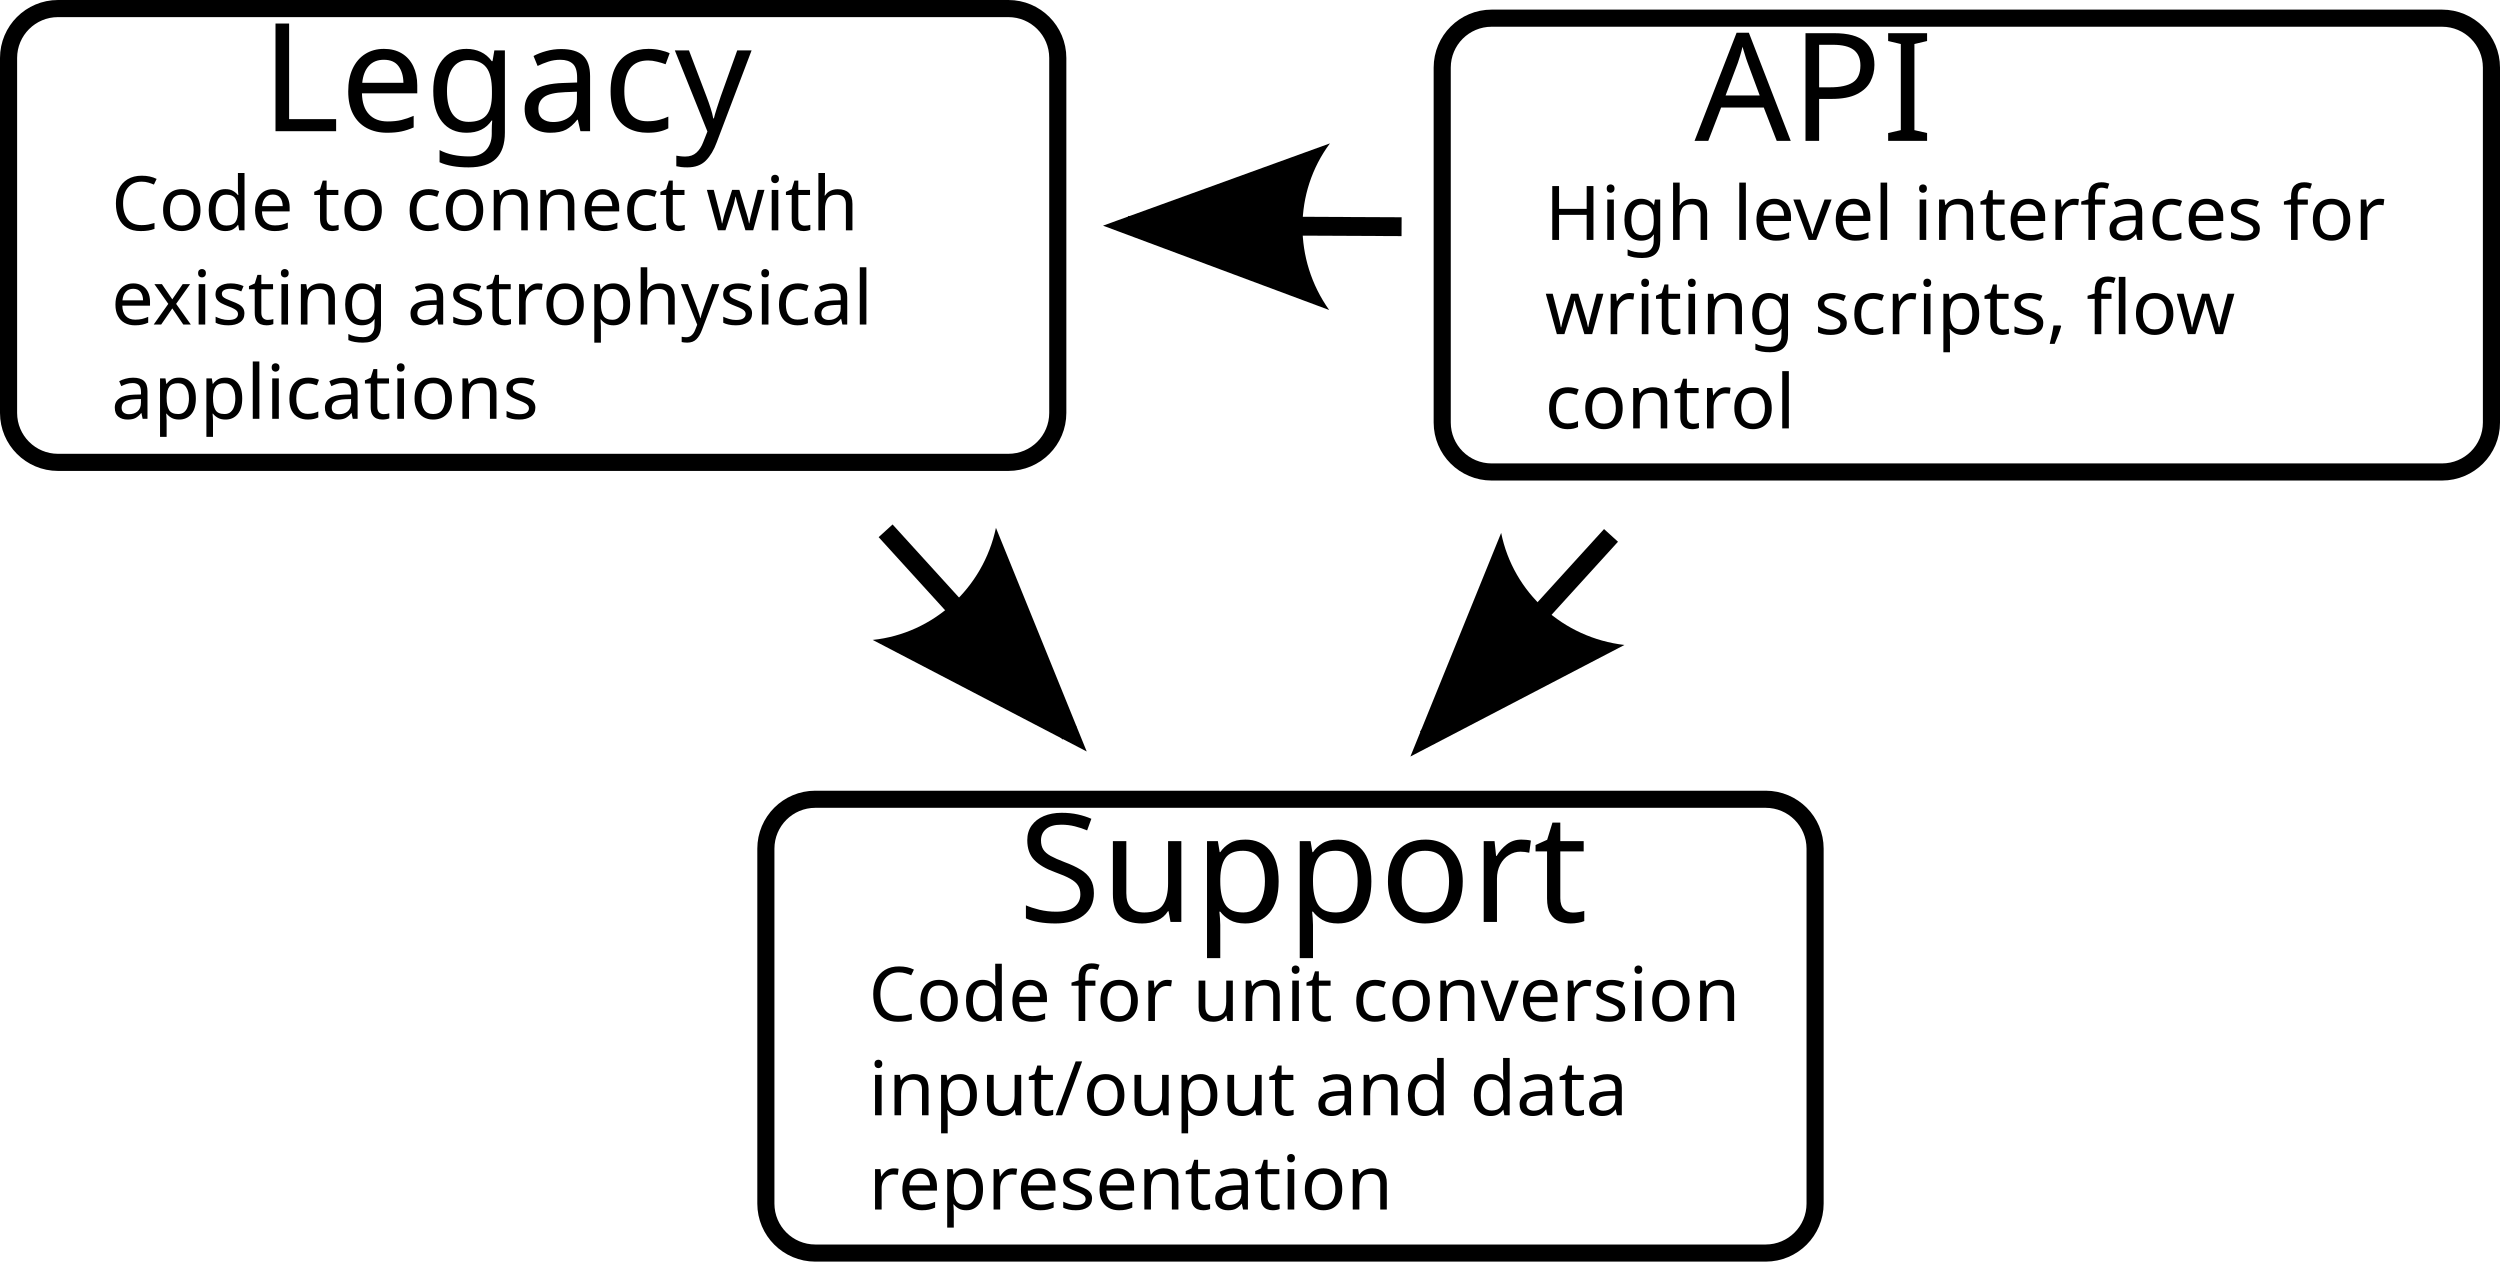
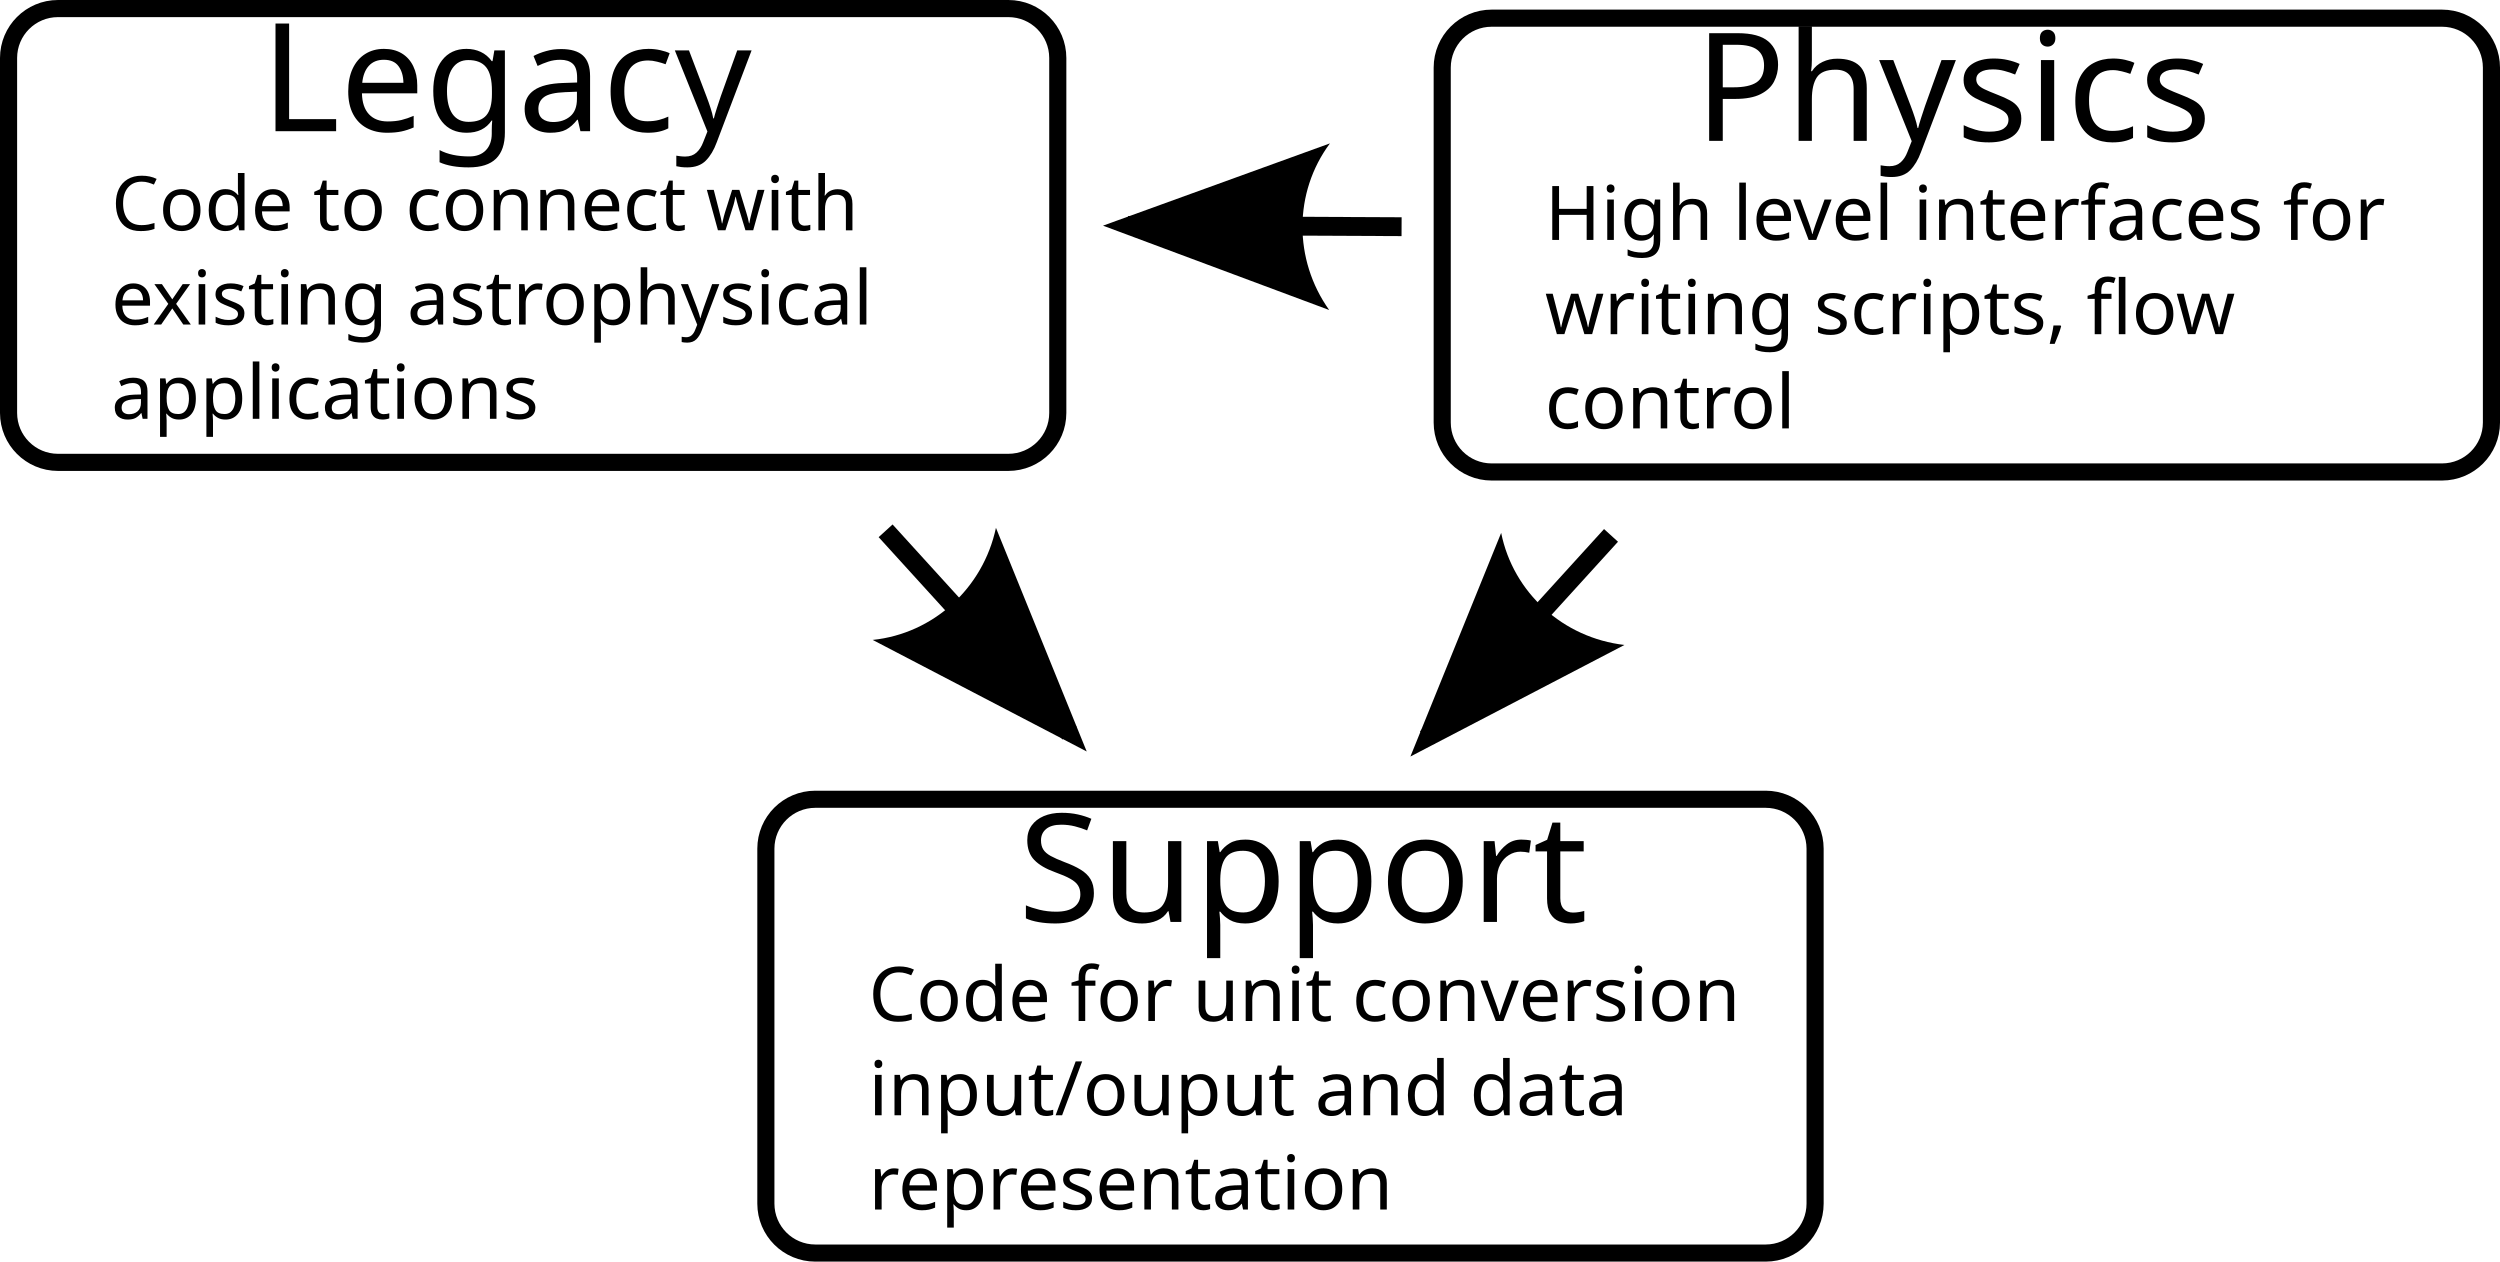
<svg xmlns="http://www.w3.org/2000/svg" width="663.169" height="334.669" id="svg2" version="1.0">
  <defs id="defs4">
    <marker orient="auto" refY="0" refX="0" id="Arrow2Lend" style="overflow:visible">
      <path id="path3315" style="font-size:12px;fill-rule:evenodd;stroke-width:0.625;stroke-linejoin:round" d="M 8.719,4.034 L -2.207,0.016 L 8.719,-4.002 C 6.973,-1.63 6.983,1.616 8.719,4.034 z" transform="matrix(-1.1,0,0,-1.1,-1.1,0)" />
    </marker>
  </defs>
  <g id="layer1" transform="translate(-25.68359,-185.5742)">
    <g id="g4073" transform="translate(6.090059,-10.96211)">
      <g transform="translate(337.3893,161.9956)" id="g3253">
        <rect style="opacity:1;fill:none;fill-opacity:1;stroke:#000000;stroke-width:4.541;stroke-miterlimit:4;stroke-dasharray:none;stroke-opacity:1" id="rect2405" width="278.326" height="120.38" x="64.777" y="39.362" ry="13.114" />
        <g id="g3193" transform="translate(10.67823,0)">
          <text id="text3179" y="71.903" x="121.035" style="font-size:40px;font-style:normal;font-variant:normal;font-weight:normal;font-stretch:normal;fill:#000000;fill-opacity:1;stroke:none;stroke-width:1px;stroke-linecap:butt;stroke-linejoin:miter;stroke-opacity:1;font-family:Sans;-inkscape-font-specification:Sans" xml:space="preserve">
-             <tspan y="71.903" x="121.035" id="tspan3181">API</tspan>
+             <tspan y="71.903" x="121.035" id="tspan3181">Physics</tspan>
          </text>
          <text id="text3183" y="98.187" x="81.357" style="font-size:20px;font-style:normal;font-variant:normal;font-weight:normal;font-stretch:normal;text-align:start;line-height:125%;writing-mode:lr-tb;text-anchor:start;fill:#000000;fill-opacity:1;stroke:none;stroke-width:1px;stroke-linecap:butt;stroke-linejoin:miter;stroke-opacity:1;font-family:Sans;-inkscape-font-specification:Sans" xml:space="preserve">
            <tspan id="tspan3191" x="81.357" y="98.187">High level interfaces for</tspan>
            <tspan id="tspan3283" x="81.357" y="123.187">writing scripts, flow </tspan>
            <tspan id="tspan3285" x="81.357" y="148.187">control </tspan>
          </text>
        </g>
      </g>
    </g>
    <g id="g4084" transform="translate(-13.39813,-12.18012)">
      <g transform="translate(-28.01427,-1.218012)" id="g3233">
        <rect ry="13.114" y="201.243" x="69.366" height="120.38" width="278.326" id="rect3201" style="opacity:1;fill:none;fill-opacity:1;stroke:#000000;stroke-width:4.541;stroke-miterlimit:4;stroke-dasharray:none;stroke-opacity:1" />
        <text id="text3205" y="233.783" x="136.303" style="font-size:40px;font-style:normal;font-variant:normal;font-weight:normal;font-stretch:normal;fill:#000000;fill-opacity:1;stroke:none;stroke-width:1px;stroke-linecap:butt;stroke-linejoin:miter;stroke-opacity:1;font-family:Sans;-inkscape-font-specification:Sans" xml:space="preserve">
          <tspan y="233.783" x="136.303" id="tspan3207">Legacy</tspan>
        </text>
        <text id="text3209" y="260.067" x="96.625" style="font-size:20px;font-style:normal;font-variant:normal;font-weight:normal;font-stretch:normal;text-align:start;line-height:125%;writing-mode:lr-tb;text-anchor:start;fill:#000000;fill-opacity:1;stroke:none;stroke-width:1px;stroke-linecap:butt;stroke-linejoin:miter;stroke-opacity:1;font-family:Sans;-inkscape-font-specification:Sans" xml:space="preserve">
          <tspan id="tspan3211" x="96.625" y="260.067">Code to connect with</tspan>
          <tspan id="tspan3213" x="96.625" y="285.067">existing astrophysical</tspan>
          <tspan id="tspan3215" x="96.625" y="310.067">applications</tspan>
        </text>
      </g>
    </g>
    <g id="g4094" transform="translate(-14.61614,9.744094)">
      <g transform="translate(-64.55463,343.4793)" id="g3243">
        <rect style="opacity:1;fill:none;fill-opacity:1;stroke:#000000;stroke-width:4.541;stroke-miterlimit:4;stroke-dasharray:none;stroke-opacity:1" id="rect3217" width="278.326" height="120.38" x="308.014" y="44.369" ry="13.114" />
        <g id="g3219" transform="translate(253.9156,5.0066)">
          <text id="text3221" y="71.903" x="121.035" style="font-size:40px;font-style:normal;font-variant:normal;font-weight:normal;font-stretch:normal;fill:#000000;fill-opacity:1;stroke:none;stroke-width:1px;stroke-linecap:butt;stroke-linejoin:miter;stroke-opacity:1;font-family:Sans;-inkscape-font-specification:Sans" xml:space="preserve">
            <tspan y="71.903" x="121.035" id="tspan3223">Support</tspan>
          </text>
          <text id="text3225" y="98.187" x="81.357" style="font-size:20px;font-style:normal;font-variant:normal;font-weight:normal;font-stretch:normal;text-align:start;line-height:125%;writing-mode:lr-tb;text-anchor:start;fill:#000000;fill-opacity:1;stroke:none;stroke-width:1px;stroke-linecap:butt;stroke-linejoin:miter;stroke-opacity:1;font-family:Sans;-inkscape-font-specification:Sans" xml:space="preserve">
            <tspan id="tspan3231" x="81.357" y="98.187">Code for unit conversion</tspan>
            <tspan id="tspan3274" x="81.357" y="123.187">input/ouput and data</tspan>
            <tspan id="tspan3276" x="81.357" y="148.187">representation</tspan>
          </text>
        </g>
      </g>
    </g>
    <path style="fill:none;fill-rule:evenodd;stroke:#000000;stroke-width:5;stroke-linecap:butt;stroke-linejoin:miter;marker-end:url(#Arrow2Lend);stroke-miterlimit:4;stroke-dasharray:none;stroke-opacity:1" d="M 260.607,326.38 L 309.422,380.067" id="path3289" />
    <path id="path4069" d="M 453.034,327.598 L 404.218,381.285" style="fill:none;fill-rule:evenodd;stroke:#000000;stroke-width:5;stroke-linecap:butt;stroke-linejoin:miter;marker-end:url(#Arrow2Lend);stroke-miterlimit:4;stroke-dasharray:none;stroke-opacity:1" />
    <path style="fill:none;fill-rule:evenodd;stroke:#000000;stroke-width:5;stroke-linecap:butt;stroke-linejoin:miter;marker-end:url(#Arrow2Lend);stroke-miterlimit:4;stroke-dasharray:none;stroke-opacity:1" d="M 397.477,245.708 L 324.916,245.376" id="path4071" />
  </g>
</svg>
